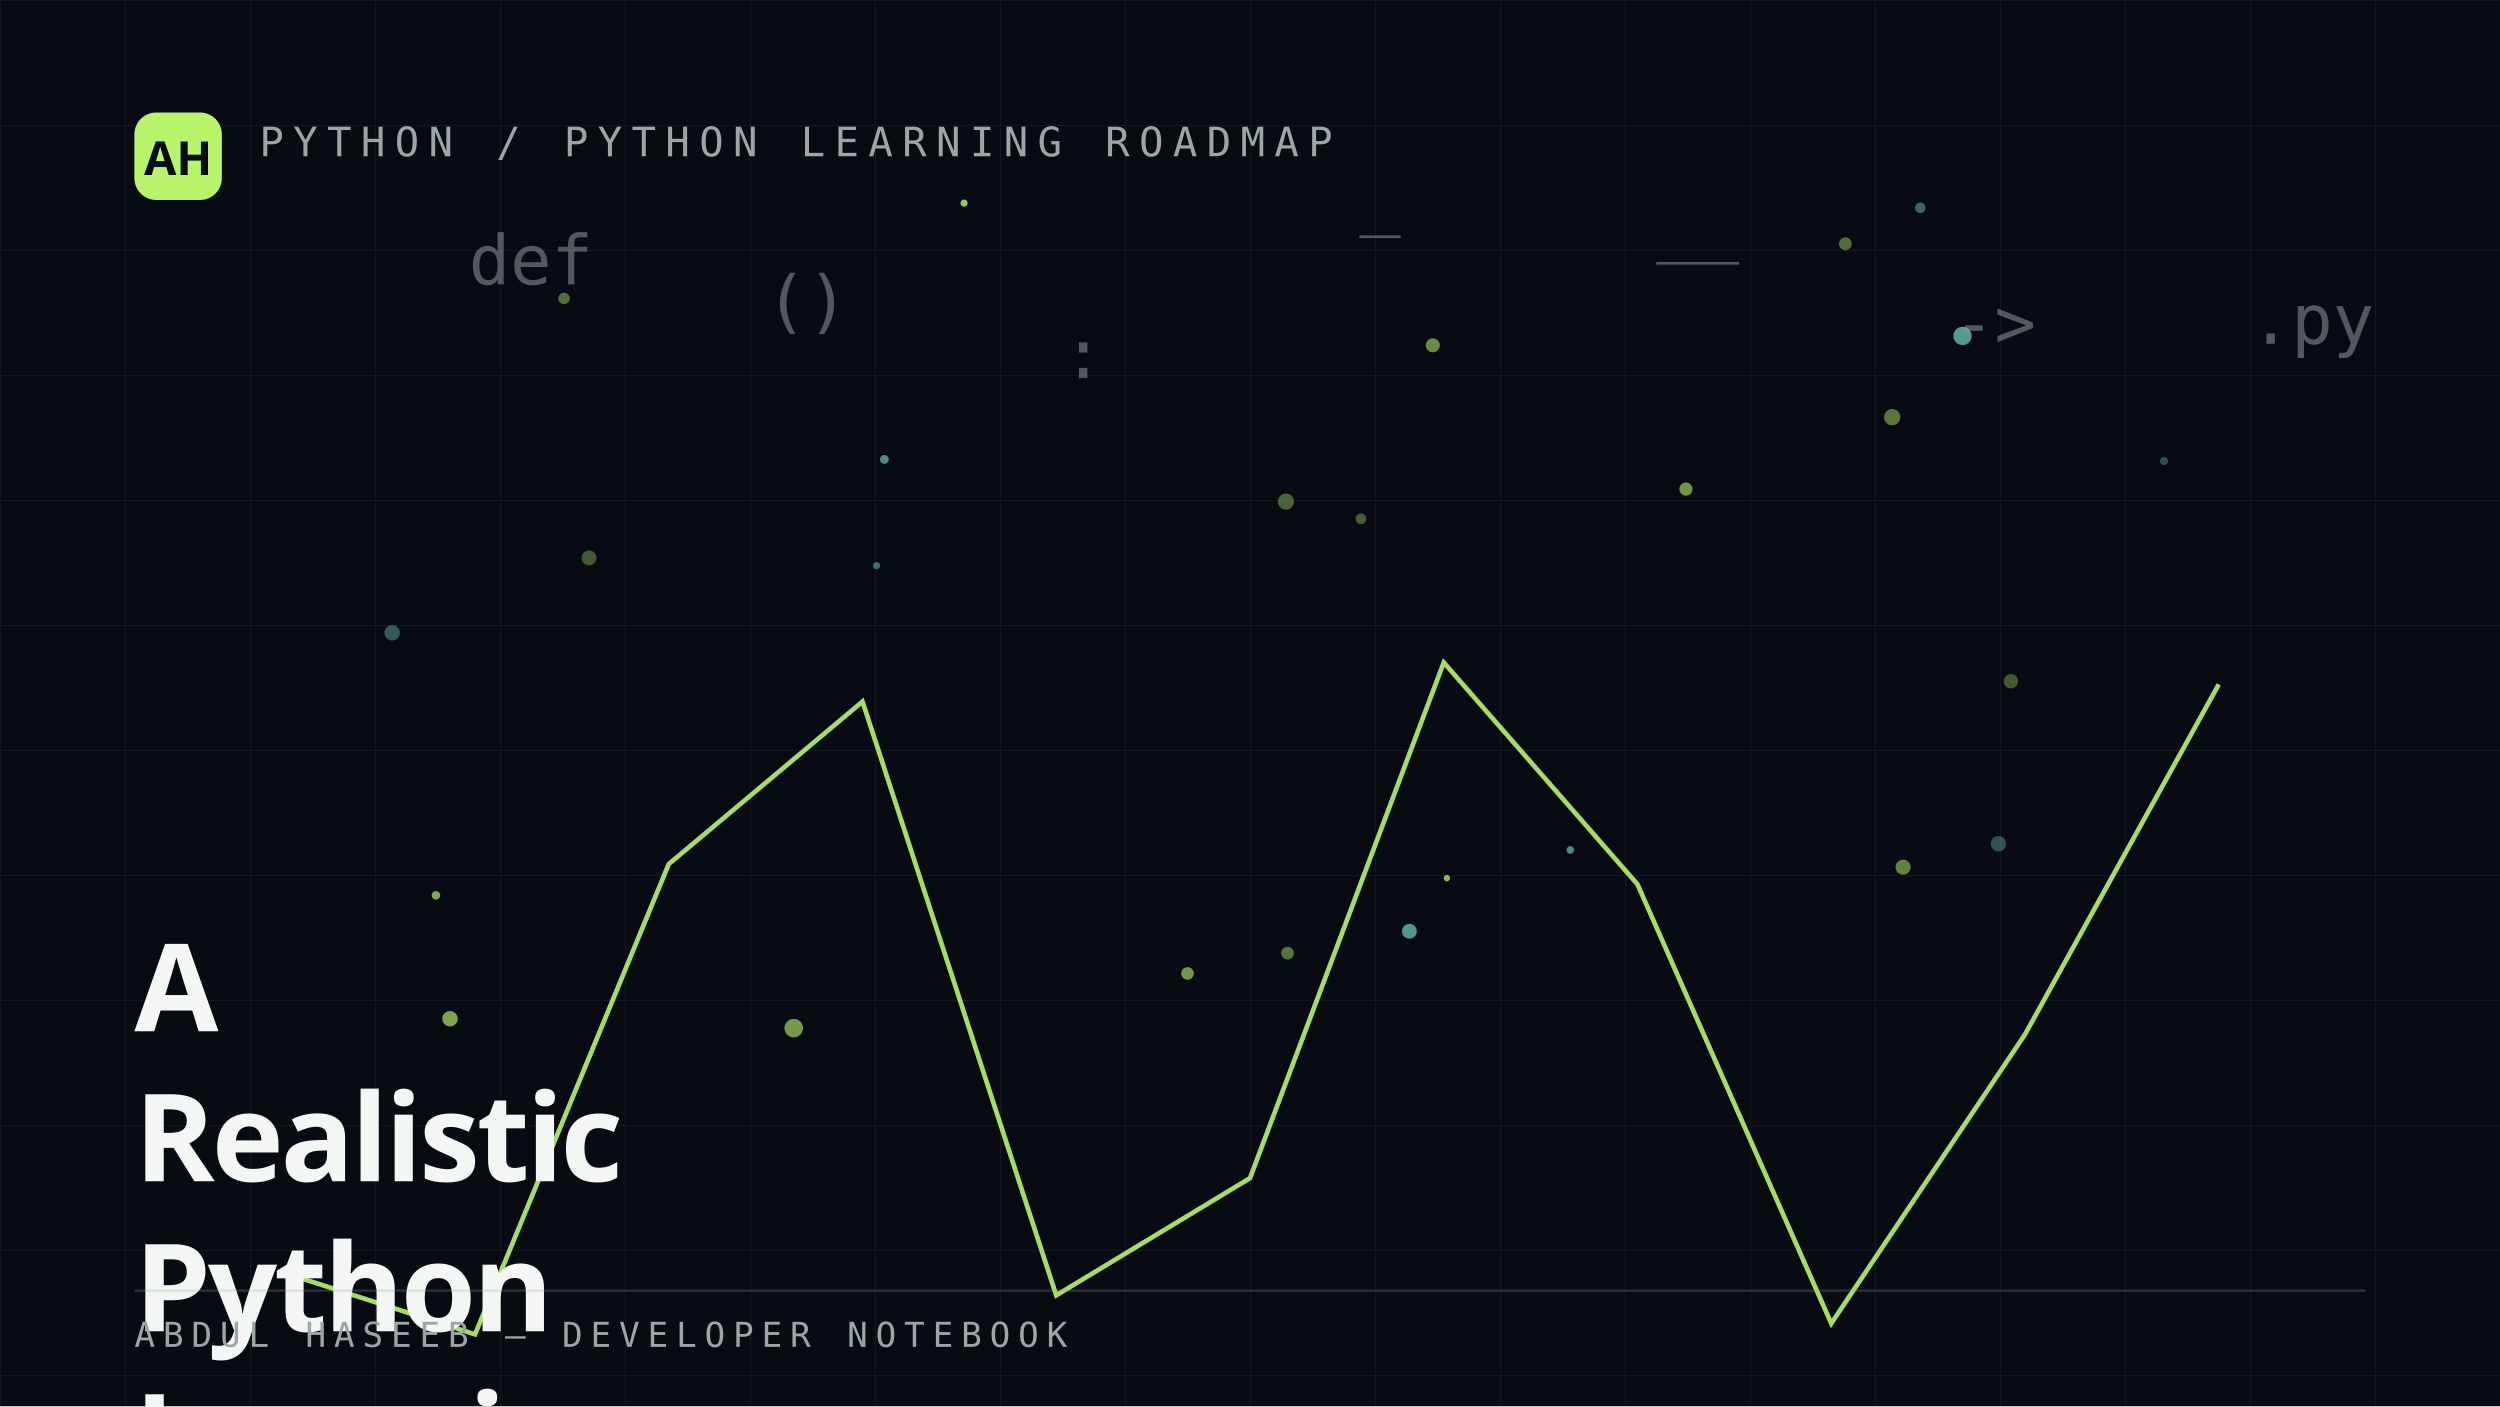
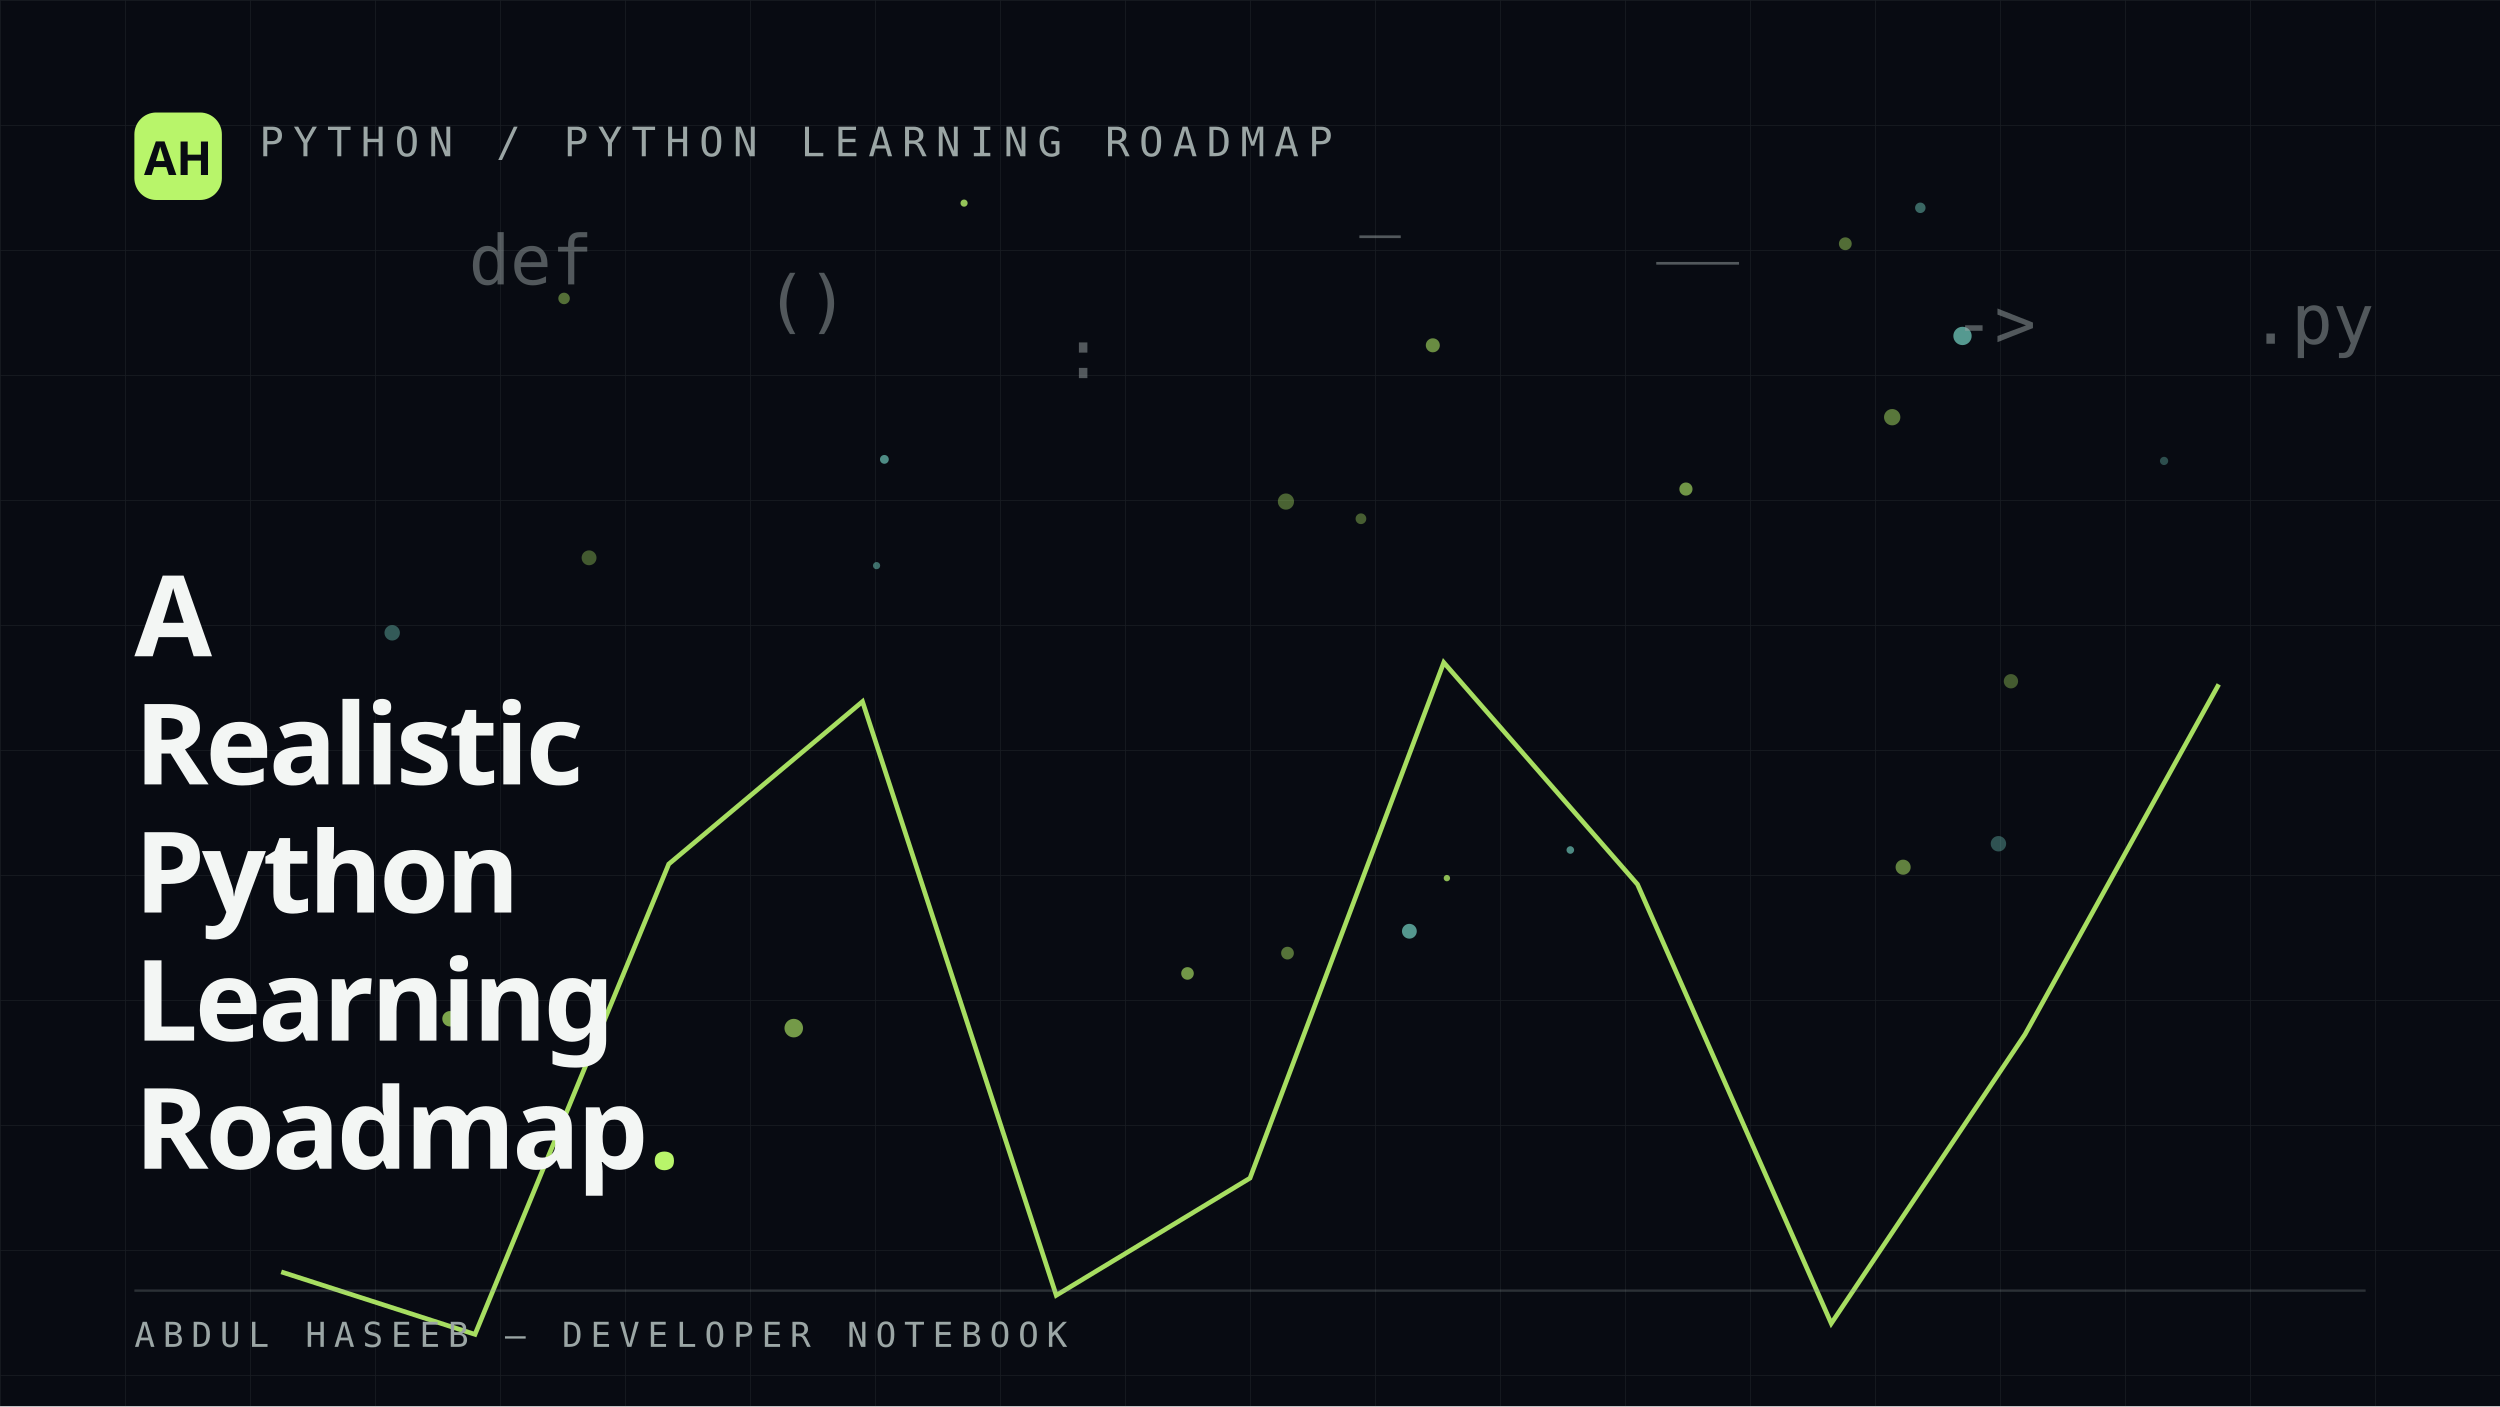
<svg xmlns="http://www.w3.org/2000/svg" width="1600" height="900" viewBox="0 0 1600 900">
  <defs>
    <pattern id="g" width="80" height="80" patternUnits="userSpaceOnUse">
      <path d="M 80 0 L 0 0 0 80" fill="none" stroke="#9BA6A5" stroke-opacity="0.12" />
    </pattern>
  </defs>
  <rect width="1600" height="900" fill="#080B12" />
  <rect width="1600" height="900" fill="url(#g)" />
  <polyline points="180,814 304,854 428,553 552,449 676,829 800,754 924,424 1048,566 1172,847 1296,662 1420,438" fill="none" stroke="#B8F56A" stroke-width="3" stroke-opacity="0.9" />
  <circle cx="566" cy="294" r="2.819" fill="#7DE2D1" opacity="0.603" />
  <circle cx="917" cy="221" r="4.491" fill="#B8F56A" opacity="0.55" />
  <circle cx="1079" cy="313" r="4.209" fill="#B8F56A" opacity="0.59" />
  <circle cx="561" cy="362" r="2.318" fill="#7DE2D1" opacity="0.46" />
  <circle cx="823" cy="321" r="5.181" fill="#B8F56A" opacity="0.377" />
  <circle cx="279" cy="573" r="2.729" fill="#B8F56A" opacity="0.686" />
  <circle cx="1256" cy="215" r="5.87" fill="#7DE2D1" opacity="0.658" />
  <circle cx="824" cy="610" r="4.081" fill="#B8F56A" opacity="0.445" />
  <circle cx="871" cy="332" r="3.43" fill="#B8F56A" opacity="0.358" />
  <circle cx="902" cy="596" r="4.744" fill="#7DE2D1" opacity="0.652" />
  <circle cx="617" cy="130" r="2.307" fill="#B8F56A" opacity="0.792" />
  <circle cx="1211" cy="267" r="5.231" fill="#B8F56A" opacity="0.464" />
  <circle cx="1279" cy="540" r="4.938" fill="#7DE2D1" opacity="0.334" />
  <circle cx="361" cy="191" r="3.681" fill="#B8F56A" opacity="0.426" />
  <circle cx="508" cy="658" r="5.945" fill="#B8F56A" opacity="0.611" />
  <circle cx="1229" cy="133" r="3.352" fill="#7DE2D1" opacity="0.428" />
  <circle cx="926" cy="562" r="2.045" fill="#B8F56A" opacity="0.754" />
  <circle cx="1181" cy="156" r="4.101" fill="#B8F56A" opacity="0.419" />
  <circle cx="1005" cy="544" r="2.43" fill="#7DE2D1" opacity="0.593" />
  <circle cx="1287" cy="436" r="4.587" fill="#B8F56A" opacity="0.341" />
  <circle cx="760" cy="623" r="4.036" fill="#B8F56A" opacity="0.604" />
  <circle cx="251" cy="405" r="4.938" fill="#7DE2D1" opacity="0.369" />
  <circle cx="288" cy="652" r="4.941" fill="#B8F56A" opacity="0.657" />
  <circle cx="1218" cy="555" r="4.832" fill="#B8F56A" opacity="0.506" />
  <circle cx="1385" cy="295" r="2.633" fill="#7DE2D1" opacity="0.309" />
  <circle cx="377" cy="357" r="4.766" fill="#B8F56A" opacity="0.339" />
  <text x="300" y="182" fill="#9BA6A5" font-size="44" font-family="DM Mono, monospace" opacity="0.5">def </text>
  <text x="490" y="208" fill="#9BA6A5" font-size="44" font-family="DM Mono, monospace" opacity="0.5">()</text>
  <text x="680" y="242" fill="#9BA6A5" font-size="44" font-family="DM Mono, monospace" opacity="0.5">:</text>
  <text x="870" y="142" fill="#9BA6A5" font-size="44" font-family="DM Mono, monospace" opacity="0.5">_</text>
  <text x="1060" y="159" fill="#9BA6A5" font-size="44" font-family="DM Mono, monospace" opacity="0.5">__</text>
  <text x="1250" y="222" fill="#9BA6A5" font-size="44" font-family="DM Mono, monospace" opacity="0.5">-&gt;</text>
  <text x="1440" y="220" fill="#9BA6A5" font-size="44" font-family="DM Mono, monospace" opacity="0.5">.py</text>
  <g>
    <rect x="86" y="72" width="56" height="56" rx="14" fill="#B8F56A" />
    <text x="114" y="112" text-anchor="middle" font-family="Space Grotesk, sans-serif" font-size="30" font-weight="700" fill="#080B12">AH</text>
  </g>
  <text x="166" y="100" font-family="DM Mono, monospace" font-size="26" letter-spacing="6" fill="#9BA6A5" font-weight="300">PYTHON / PYTHON LEARNING ROADMAP</text>
-   <text x="86" y="660" font-family="Space Grotesk, sans-serif" font-size="78" font-weight="700" fill="#F3F6F4" letter-spacing="-2">A</text>
-   <text x="86" y="756" font-family="Space Grotesk, sans-serif" font-size="78" font-weight="700" fill="#F3F6F4" letter-spacing="-2">Realistic</text>
-   <text x="86" y="852" font-family="Space Grotesk, sans-serif" font-size="78" font-weight="700" fill="#F3F6F4" letter-spacing="-2">Python</text>
-   <text x="86" y="948" font-family="Space Grotesk, sans-serif" font-size="78" font-weight="700" fill="#F3F6F4" letter-spacing="-2">Learning</text>
-   <text x="86" y="1044" font-family="Space Grotesk, sans-serif" font-size="78" font-weight="700" fill="#F3F6F4" letter-spacing="-2">Roadmap<tspan fill="#B8F56A">.</tspan>
+   <text x="86" y="420" font-family="Space Grotesk, sans-serif" font-size="72" font-weight="700" fill="#F3F6F4" letter-spacing="-2">A</text>
+   <text x="86" y="502" font-family="Space Grotesk, sans-serif" font-size="72" font-weight="700" fill="#F3F6F4" letter-spacing="-2">Realistic</text>
+   <text x="86" y="584" font-family="Space Grotesk, sans-serif" font-size="72" font-weight="700" fill="#F3F6F4" letter-spacing="-2">Python</text>
+   <text x="86" y="666" font-family="Space Grotesk, sans-serif" font-size="72" font-weight="700" fill="#F3F6F4" letter-spacing="-2">Learning</text>
+   <text x="86" y="748" font-family="Space Grotesk, sans-serif" font-size="72" font-weight="700" fill="#F3F6F4" letter-spacing="-2">Roadmap<tspan fill="#B8F56A">.</tspan>
  </text>
  <line x1="86" y1="826" x2="1514" y2="826" stroke="#9BA6A5" stroke-opacity="0.25" stroke-width="1.5" />
  <text x="86" y="862" font-family="DM Mono, monospace" font-size="22" letter-spacing="5" fill="#9BA6A5" font-weight="300">ABDUL HASEEB — DEVELOPER NOTEBOOK</text>
</svg>
